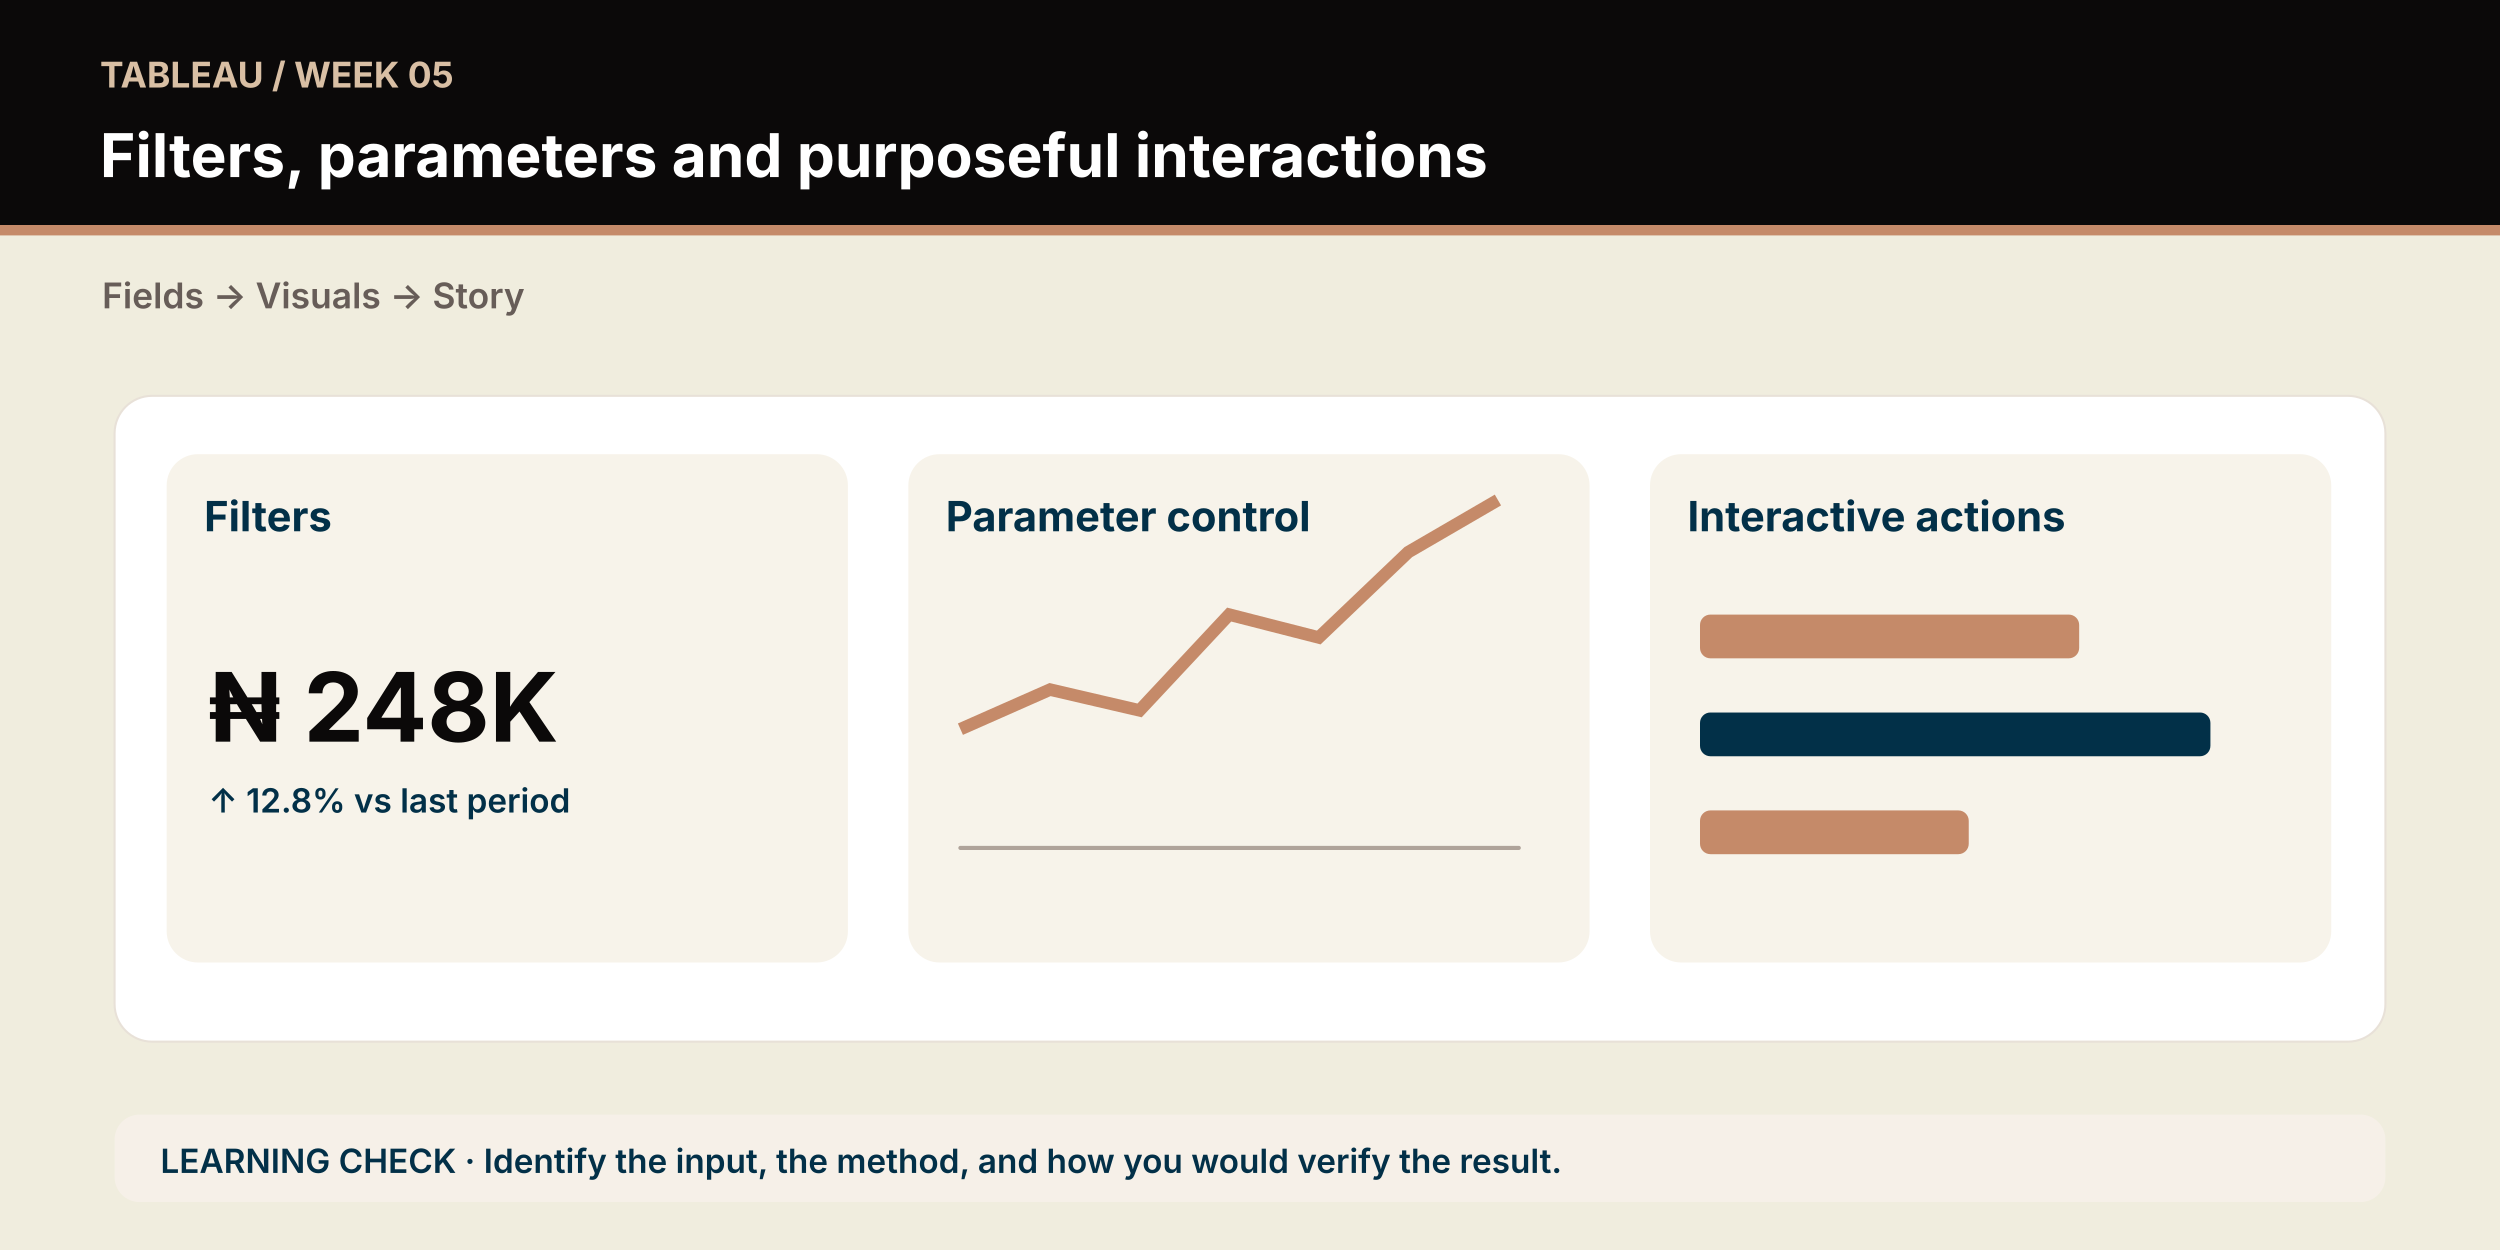
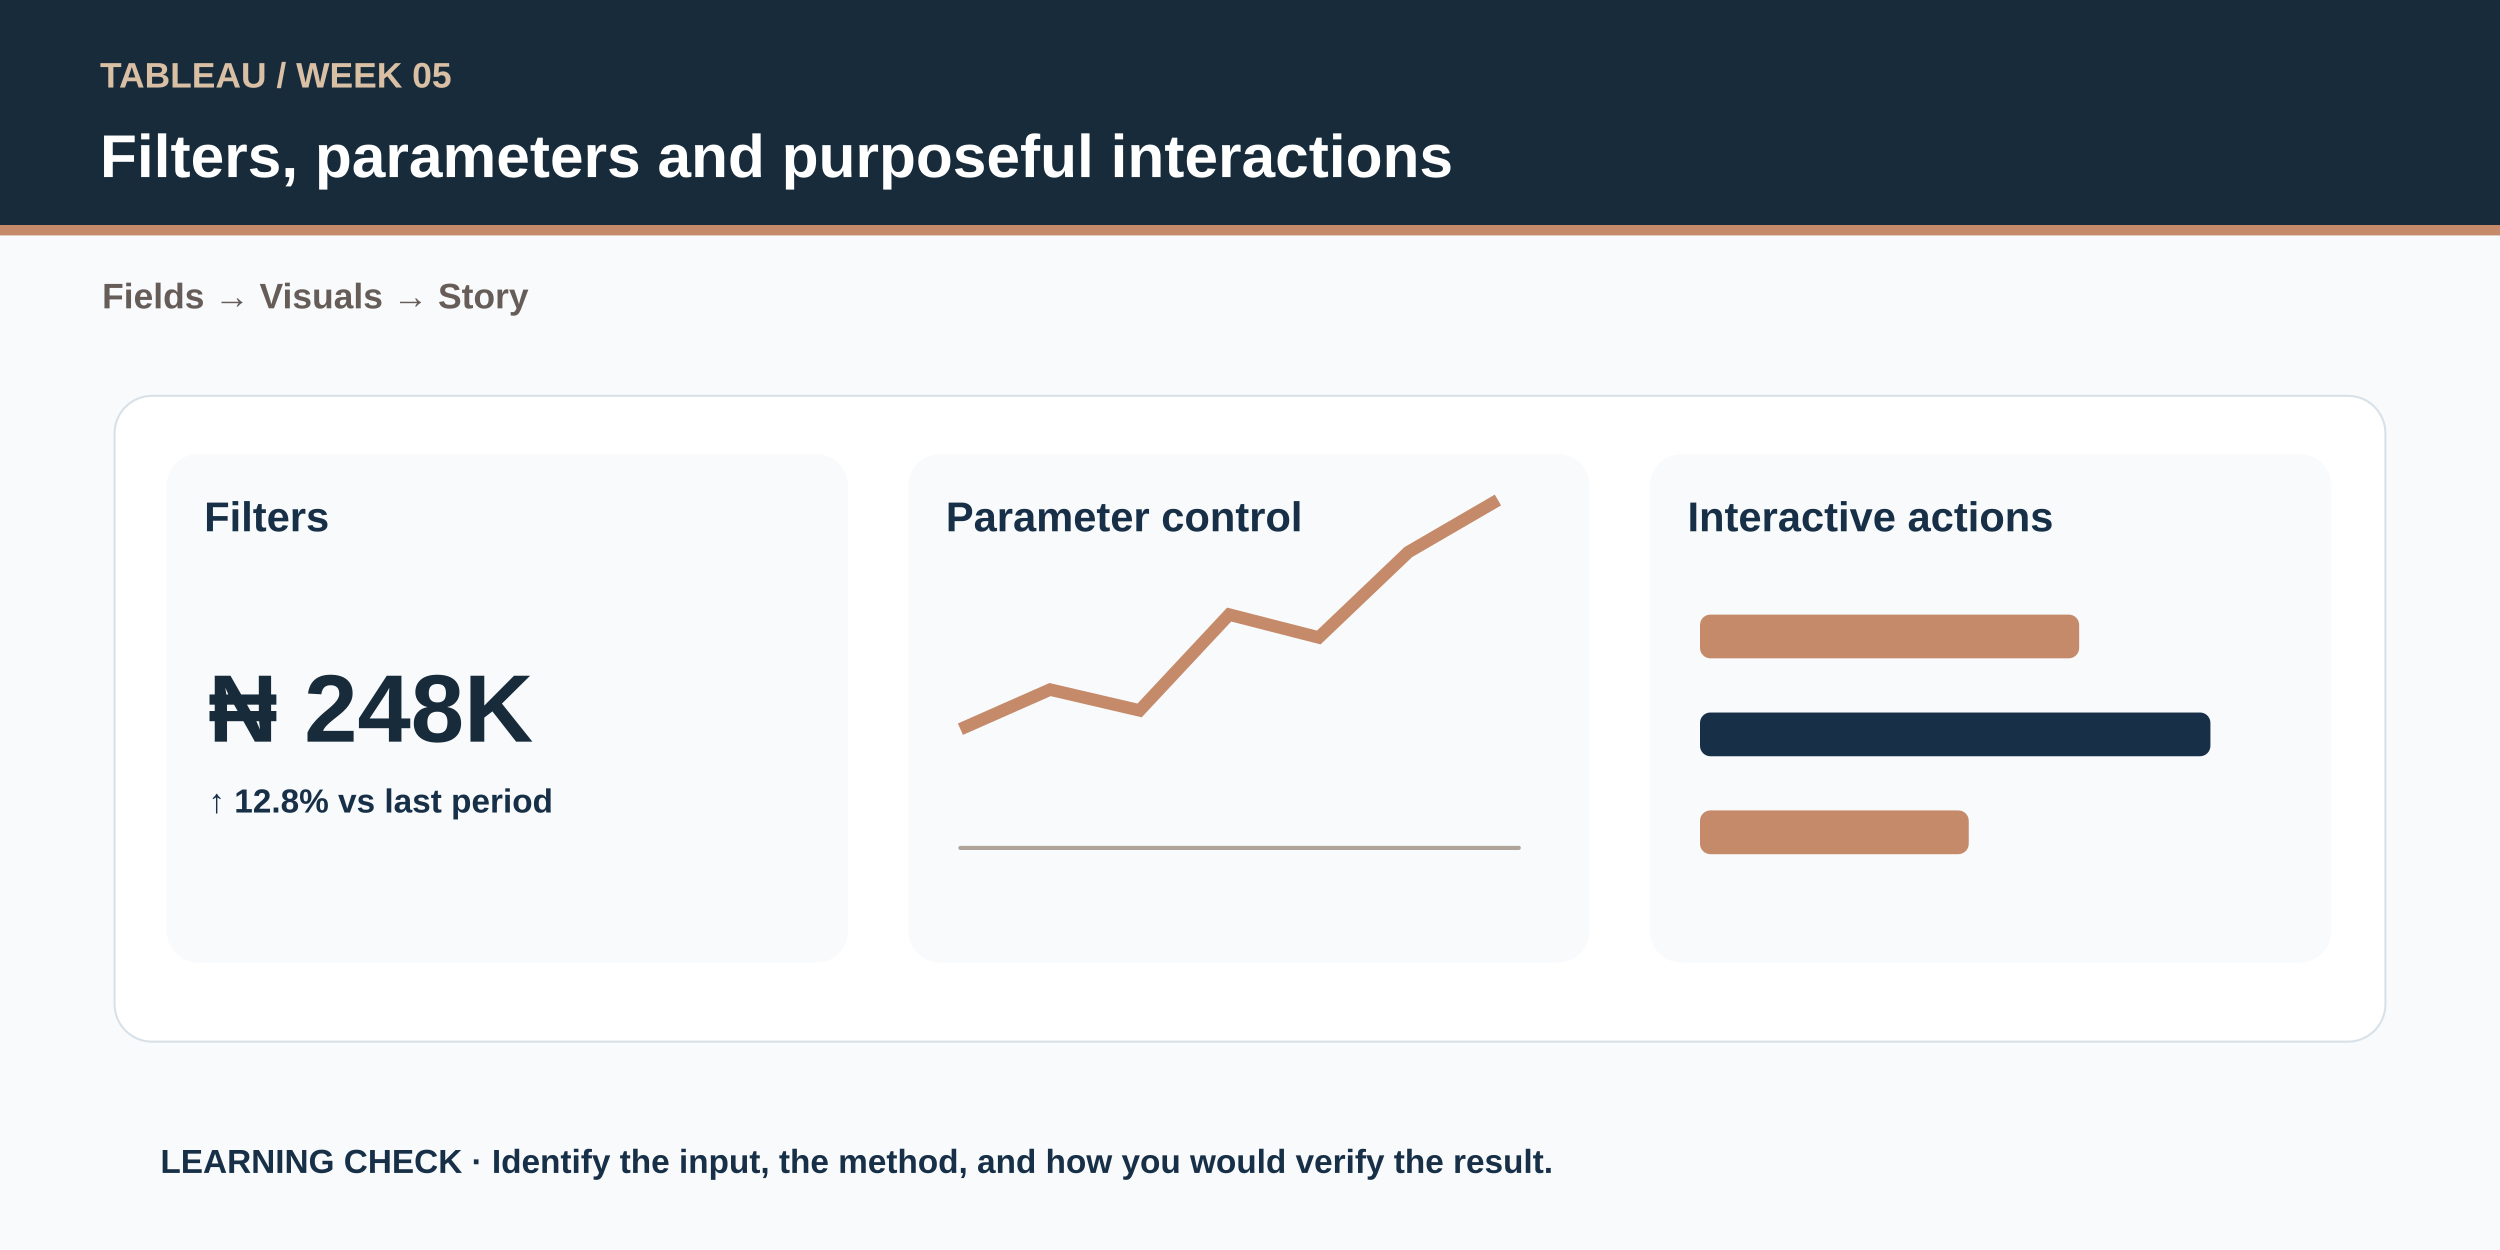
<svg xmlns="http://www.w3.org/2000/svg" width="1200" height="600" viewBox="0 0 1200 600" role="img" aria-label="TABLEAU week 5: Filters, parameters and purposeful interactions concept diagram">
-   <rect x="0" y="0" width="1200" height="600" rx="0" fill="#F0EDDE" stroke="none" />
-   <rect x="0" y="0" width="1200" height="112" rx="0" fill="#0B0909" stroke="none" />
+   <rect x="0" y="0" width="1200" height="600" rx="0" fill="#F8FAFC" stroke="none" />
+   <rect x="0" y="0" width="1200" height="112" rx="0" fill="#172B3A" stroke="none" />
  <rect x="0" y="108" width="1200" height="5" rx="0" fill="#C58A69" stroke="none" />
-   <text x="48" y="42" fill="#D9BFA4" font-size="17" font-family="Inter,Arial,sans-serif" font-weight="700">TABLEAU  /  WEEK 05</text>
-   <text x="48" y="85" fill="#FFFFFF" font-size="29" font-family="Inter,Arial,sans-serif" font-weight="700">Filters, parameters and purposeful interactions</text>
-   <text x="49" y="148" fill="#675D58" font-size="17" font-family="Inter,Arial,sans-serif" font-weight="600">Fields → Visuals → Story</text>
-   <rect x="55" y="190" width="1090" height="310" rx="18" fill="#FFFFFF" stroke="#E8E1D8" />
-   <rect x="80" y="218" width="327" height="244" rx="15" fill="#F7F3EA" stroke="none" />
-   <text x="98" y="255" fill="#023048" font-size="20" font-family="Inter,Arial,sans-serif" font-weight="700">Filters</text>
-   <text x="100" y="356" fill="#0B0909" font-size="46" font-family="Inter,Arial,sans-serif" font-weight="700">₦ 248K</text>
-   <text x="100" y="390" fill="#023048" font-size="16" font-family="Inter,Arial,sans-serif" font-weight="600">↑ 12.8% vs last period</text>
-   <rect x="436" y="218" width="327" height="244" rx="15" fill="#F7F3EA" stroke="none" />
-   <text x="454" y="255" fill="#023048" font-size="20" font-family="Inter,Arial,sans-serif" font-weight="700">Parameter control</text>
+   <text x="48" y="42" fill="#D9BFA4" font-size="17" font-family="Segoe UI,Arial,sans-serif" font-weight="700">TABLEAU  /  WEEK 05</text>
+   <text x="48" y="85" fill="#FFFFFF" font-size="29" font-family="Segoe UI,Arial,sans-serif" font-weight="700">Filters, parameters and purposeful interactions</text>
+   <text x="49" y="148" fill="#675D58" font-size="17" font-family="Segoe UI,Arial,sans-serif" font-weight="600">Fields → Visuals → Story</text>
+   <rect x="55" y="190" width="1090" height="310" rx="18" fill="#FFFFFF" stroke="#D8E1E8" />
+   <rect x="80" y="218" width="327" height="244" rx="15" fill="#F8FAFC" stroke="none" />
+   <text x="98" y="255" fill="#183047" font-size="20" font-family="Segoe UI,Arial,sans-serif" font-weight="700">Filters</text>
+   <text x="100" y="356" fill="#172B3A" font-size="46" font-family="Segoe UI,Arial,sans-serif" font-weight="700">₦ 248K</text>
+   <text x="100" y="390" fill="#183047" font-size="16" font-family="Segoe UI,Arial,sans-serif" font-weight="600">↑ 12.8% vs last period</text>
+   <rect x="436" y="218" width="327" height="244" rx="15" fill="#F8FAFC" stroke="none" />
+   <text x="454" y="255" fill="#183047" font-size="20" font-family="Segoe UI,Arial,sans-serif" font-weight="700">Parameter control</text>
  <path d="M461 407 L729 407" fill="none" stroke="#AFA39A" stroke-width="2" stroke-linecap="round" />
  <polyline points="461,350 504,331 547,341 590,295 633,306 676,265 719,240" fill="none" stroke="#C58A69" stroke-width="6" />
-   <rect x="792" y="218" width="327" height="244" rx="15" fill="#F7F3EA" stroke="none" />
-   <text x="810" y="255" fill="#023048" font-size="20" font-family="Inter,Arial,sans-serif" font-weight="700">Interactive actions</text>
+   <rect x="792" y="218" width="327" height="244" rx="15" fill="#F8FAFC" stroke="none" />
+   <text x="810" y="255" fill="#183047" font-size="20" font-family="Segoe UI,Arial,sans-serif" font-weight="700">Interactive actions</text>
  <rect x="816" y="295" width="182" height="21" rx="5" fill="#C58A69" stroke="none" />
-   <rect x="816" y="342" width="245" height="21" rx="5" fill="#023048" stroke="none" />
+   <rect x="816" y="342" width="245" height="21" rx="5" fill="#183047" stroke="none" />
  <rect x="816" y="389" width="129" height="21" rx="5" fill="#C58A69" stroke="none" />
-   <rect x="55" y="535" width="1090" height="42" rx="12" fill="#F6F0E8" stroke="none" />
-   <text x="77" y="563" fill="#023048" font-size="16" font-family="Inter,Arial,sans-serif" font-weight="600">LEARNING CHECK  ·  Identify the input, the method, and how you would verify the result.</text>
+   <rect x="55" y="535" width="1090" height="42" rx="12" fill="#F8FAFC" stroke="none" />
+   <text x="77" y="563" fill="#183047" font-size="16" font-family="Segoe UI,Arial,sans-serif" font-weight="600">LEARNING CHECK  ·  Identify the input, the method, and how you would verify the result.</text>
</svg>
